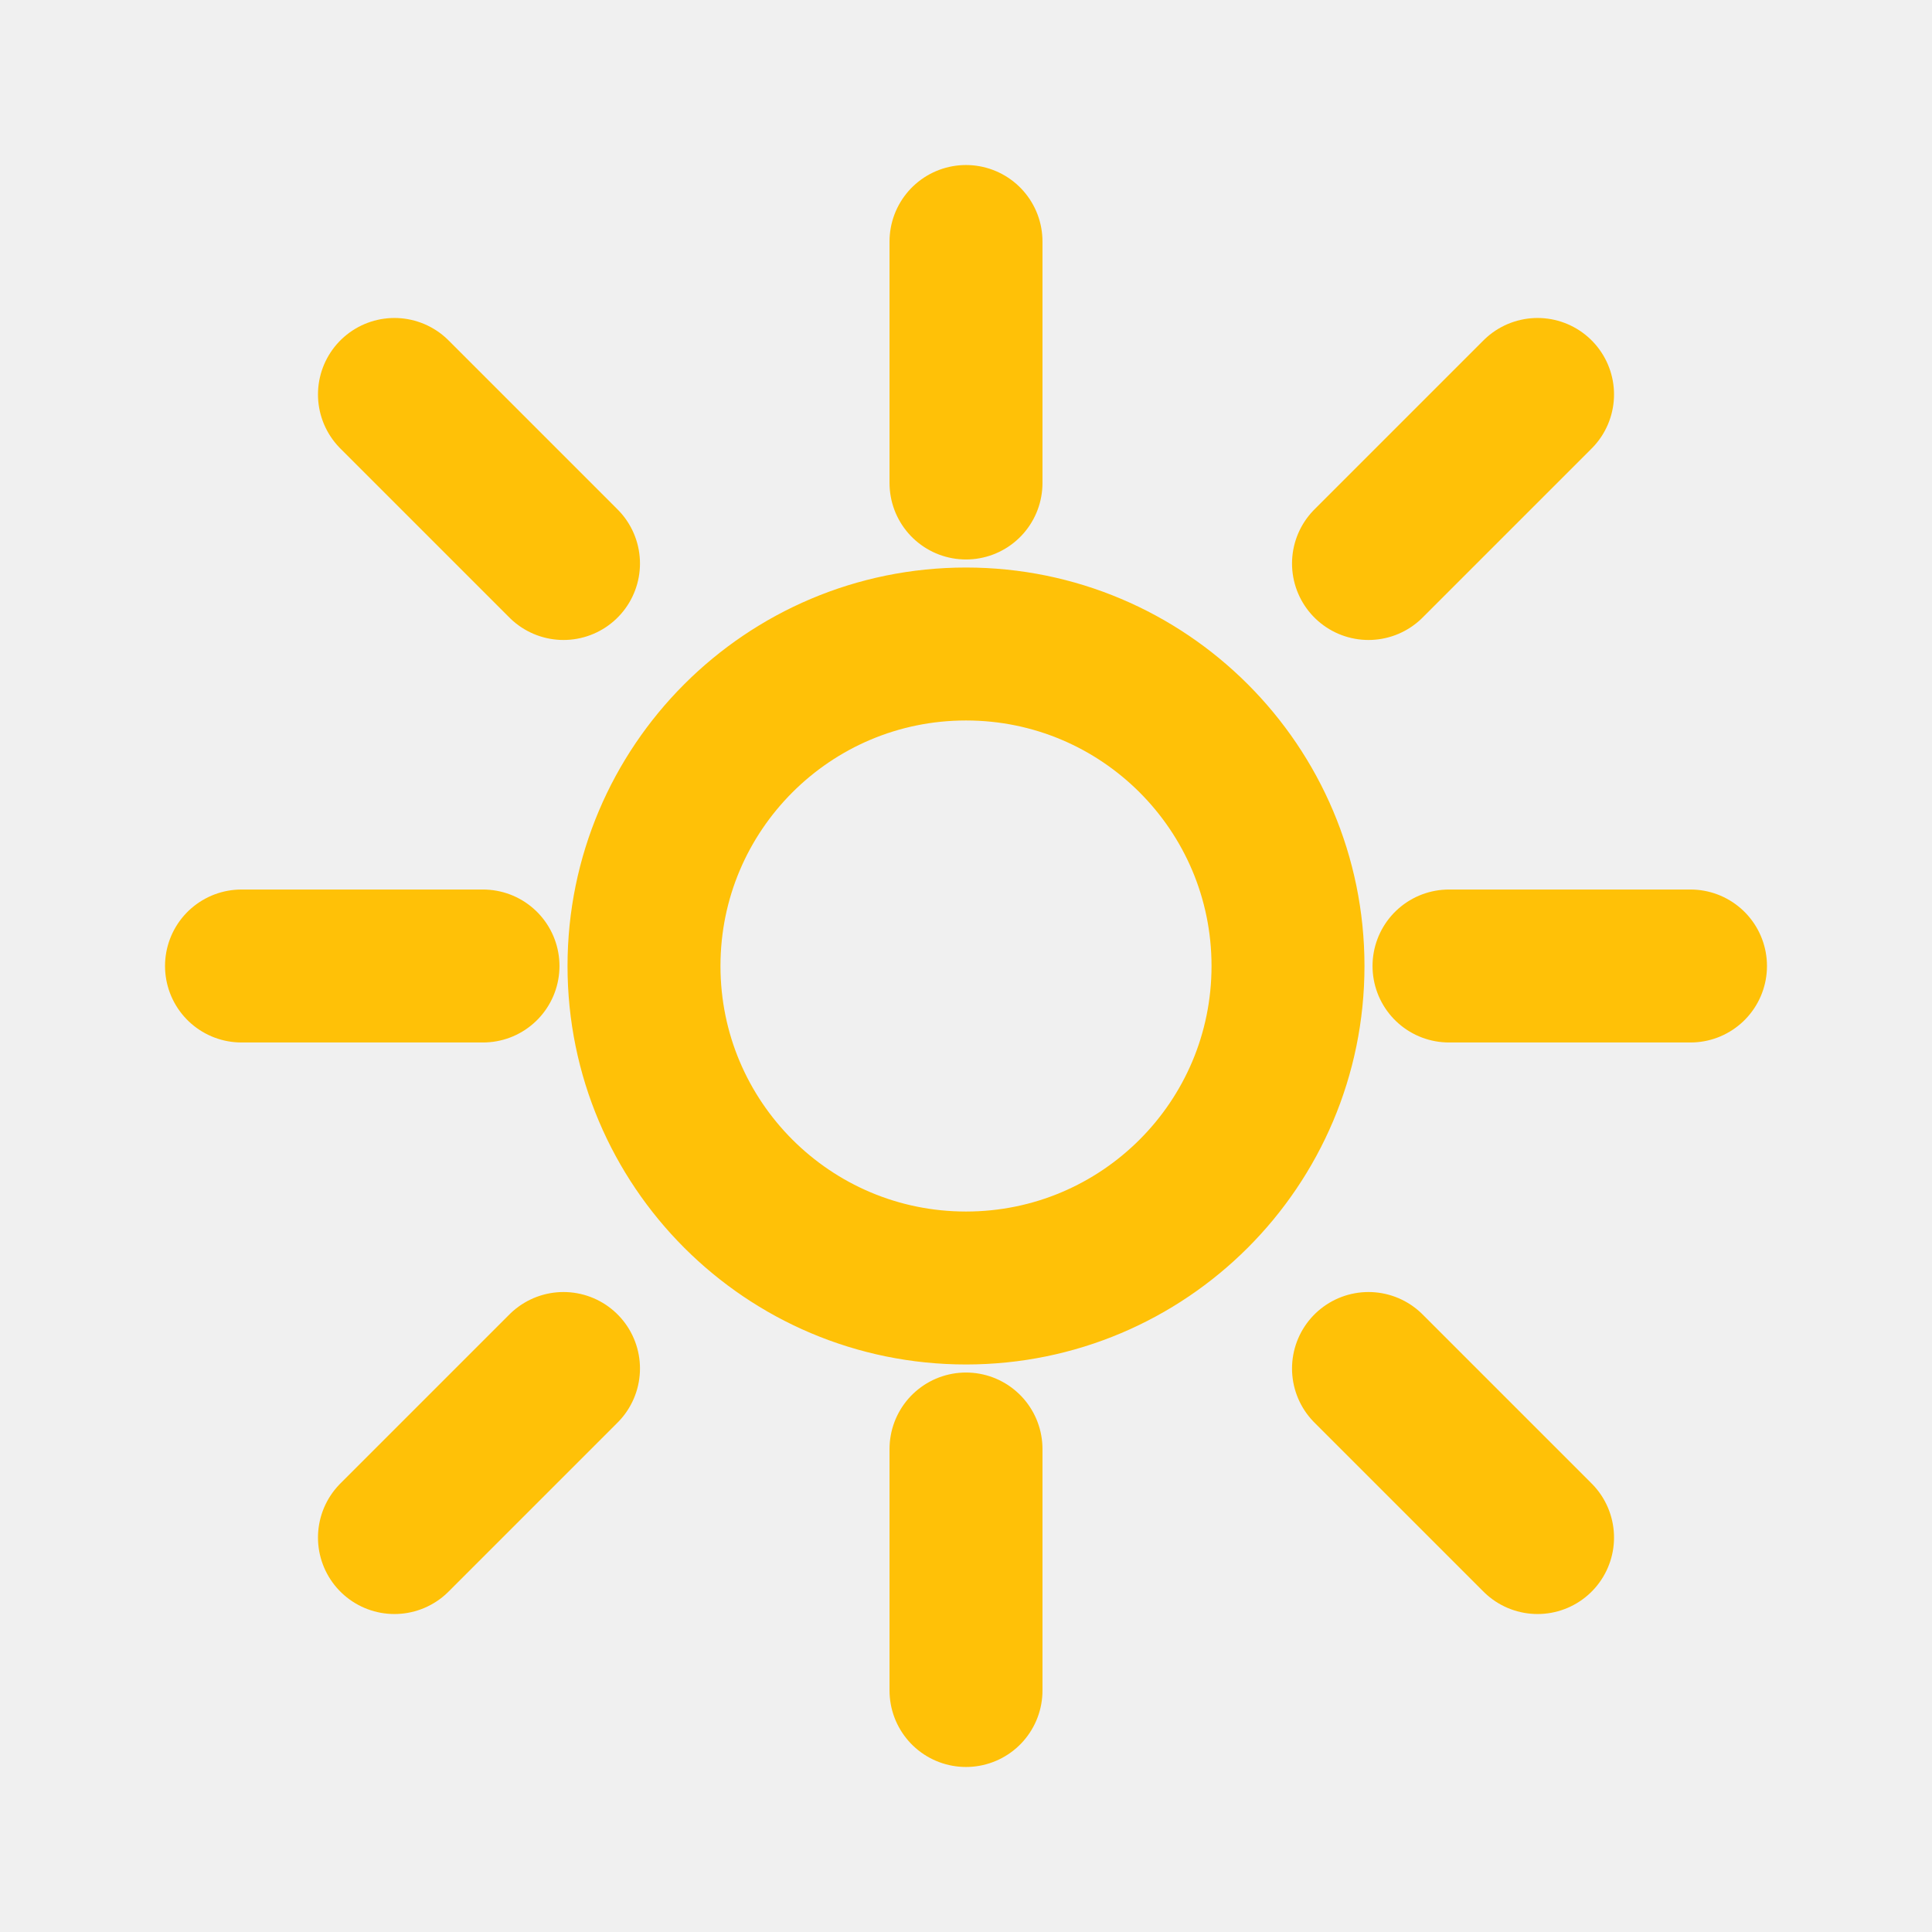
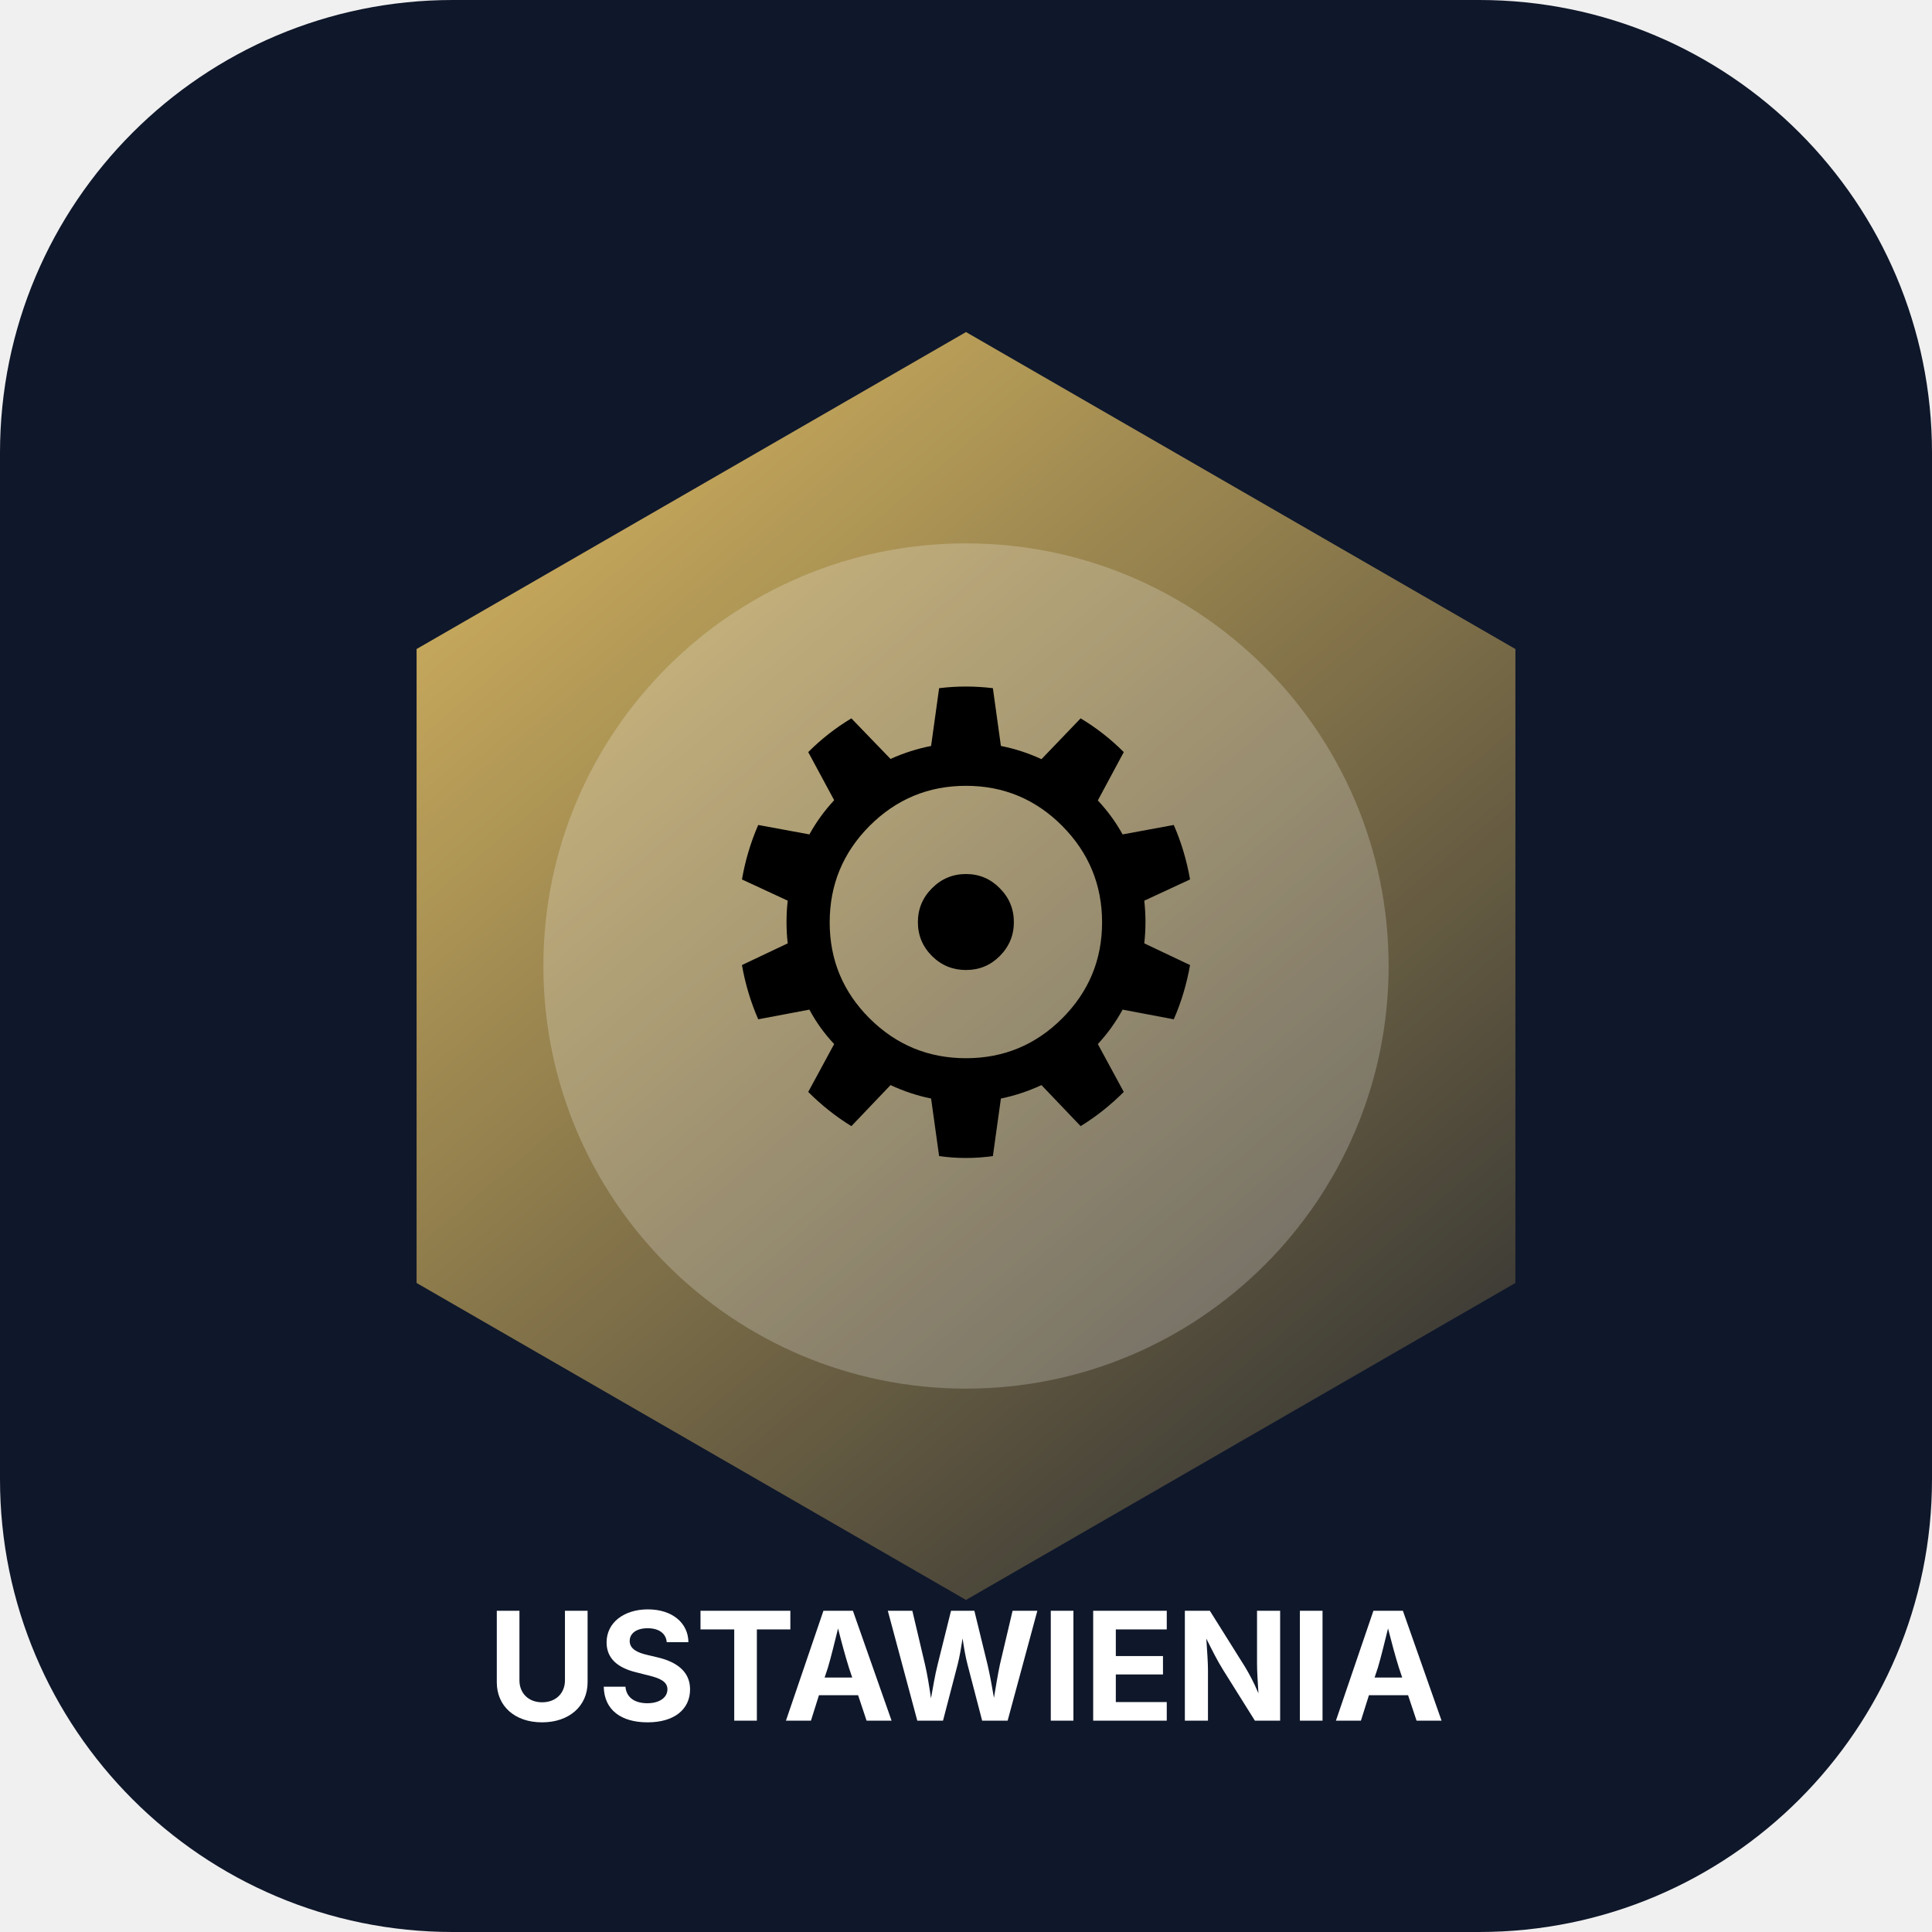
- <svg xmlns="http://www.w3.org/2000/svg" viewBox="0 0 24 24" fill="none" stroke="#FFC107" stroke-width="1.9" stroke-linecap="round" stroke-linejoin="round">
-   <path d="M12 8a4 4 0 1 0 0 8 4 4 0 0 0 0-8Zm0-5v3m0 12v3M4.9 4.9 7 7m10 10 2.1 2.1M3 12h3m12 0h3M4.9 19.1 7 17m10-10 2.1-2.1" />
+ <svg xmlns="http://www.w3.org/2000/svg" width="128" height="128" viewBox="0 0 128 128" role="img" aria-label="Ustawienia">
+   <defs>
+     <linearGradient id="g" x1="20" y1="12" x2="108" y2="116" gradientUnits="userSpaceOnUse">
+       <stop stop-color="#ffd66b" />
+       <stop offset="1" stop-color="#0f172a" />
+     </linearGradient>
+   </defs>
+   <rect width="128" height="128" rx="30" fill="#0f172a" />
+   <polygon points="100.4,43.0 100.4,85.0 64.0,106.0 27.6,85.0 27.6,43.0 64.0,22.0" fill="url(#g)" opacity=".95" />
+   <circle cx="64" cy="64" r="28" fill="rgba(255,255,255,.22)" />
+   <text x="64" y="76" text-anchor="middle" font-size="42" font-family="Arial, sans-serif">⚙</text>
+   <text x="64" y="114" text-anchor="middle" font-size="10" font-weight="700" fill="#ffffff" font-family="Inter, Arial, sans-serif">USTAWIENIA</text>
</svg>
